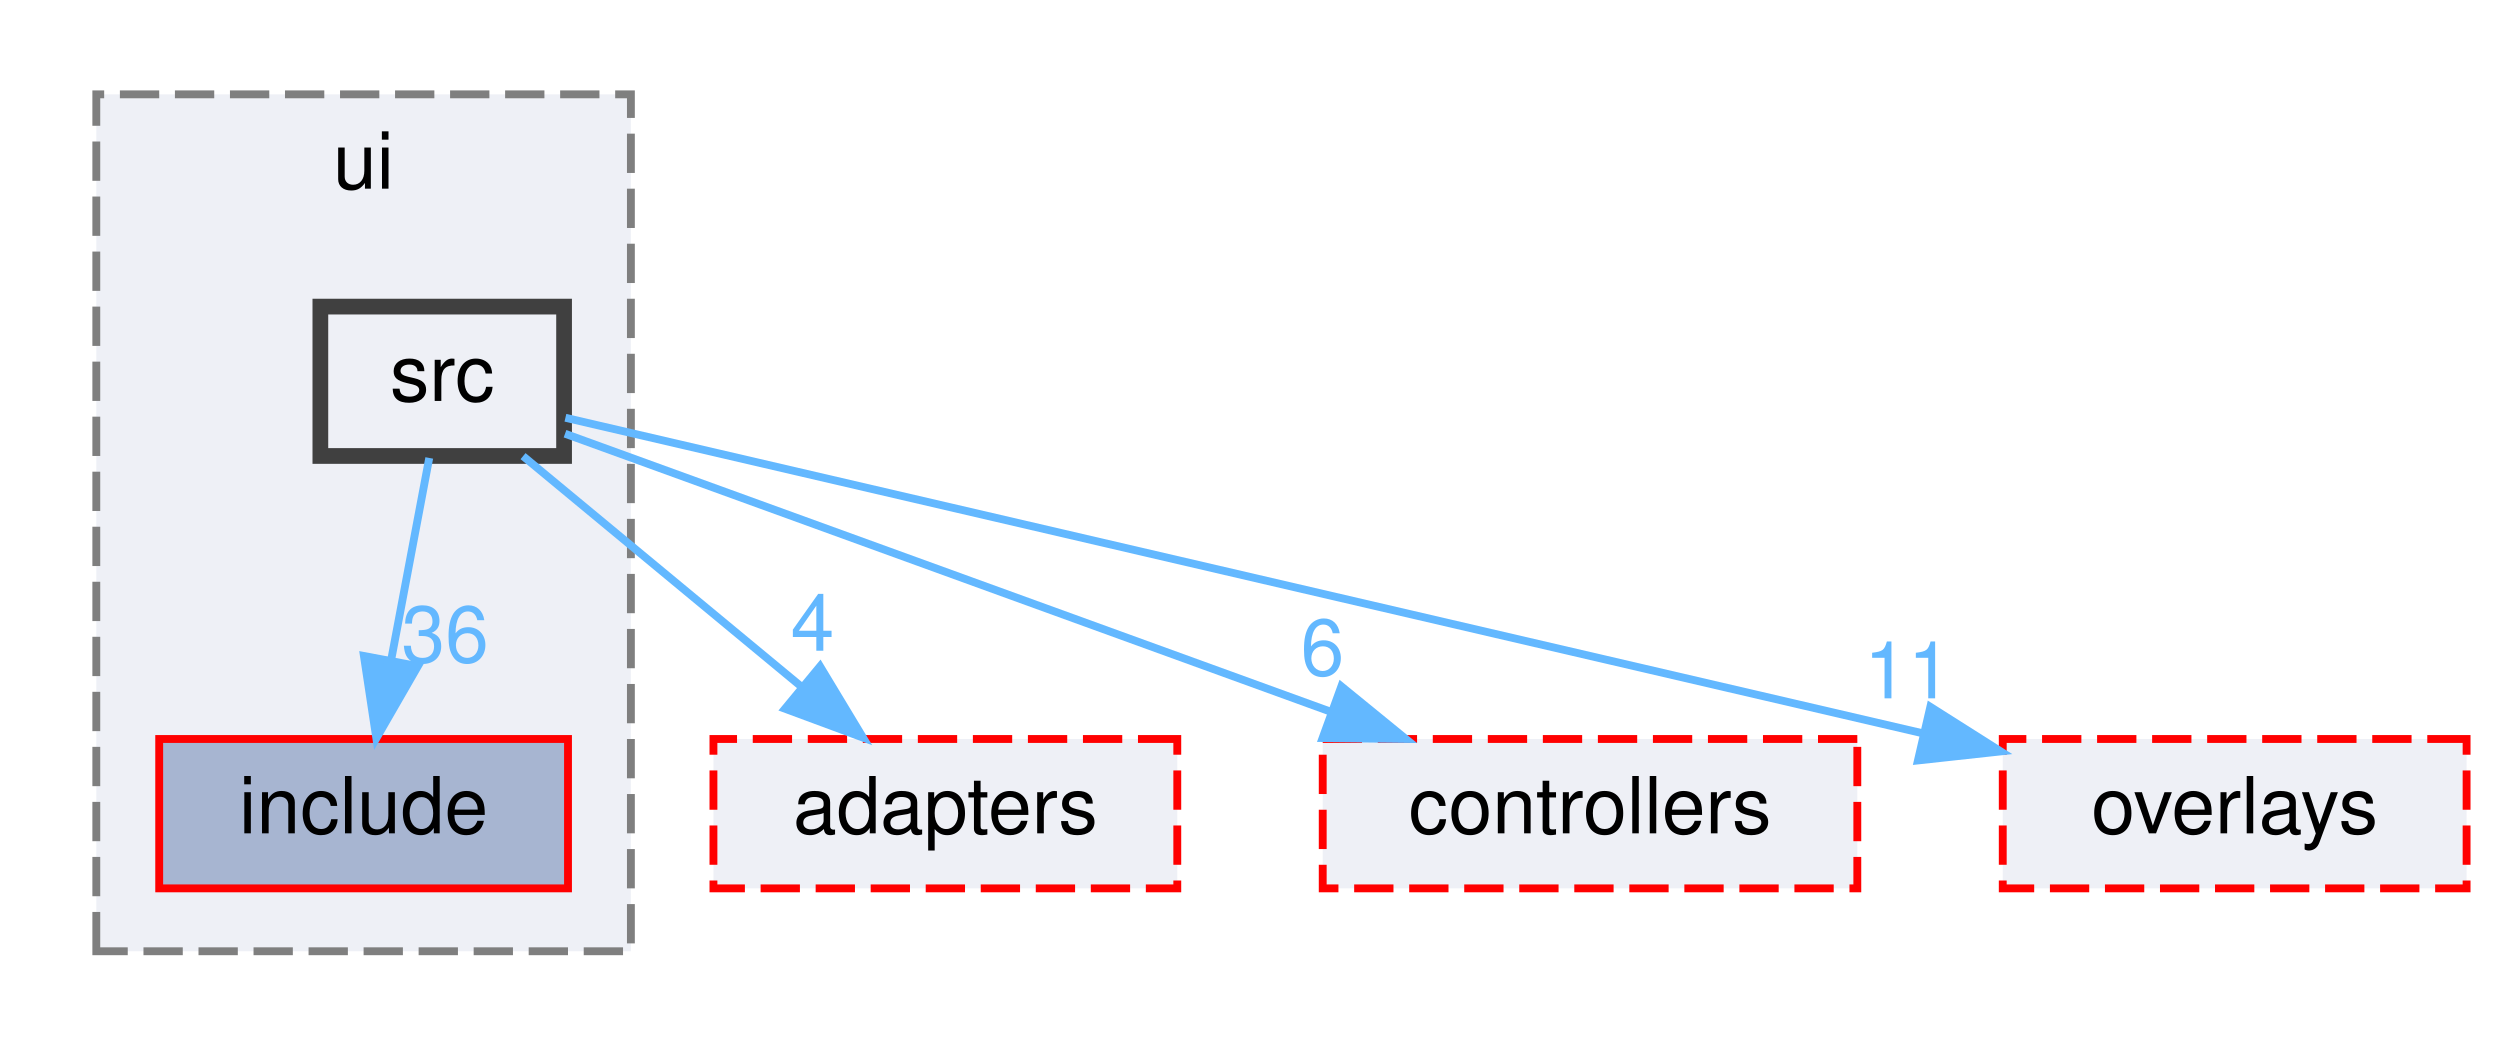
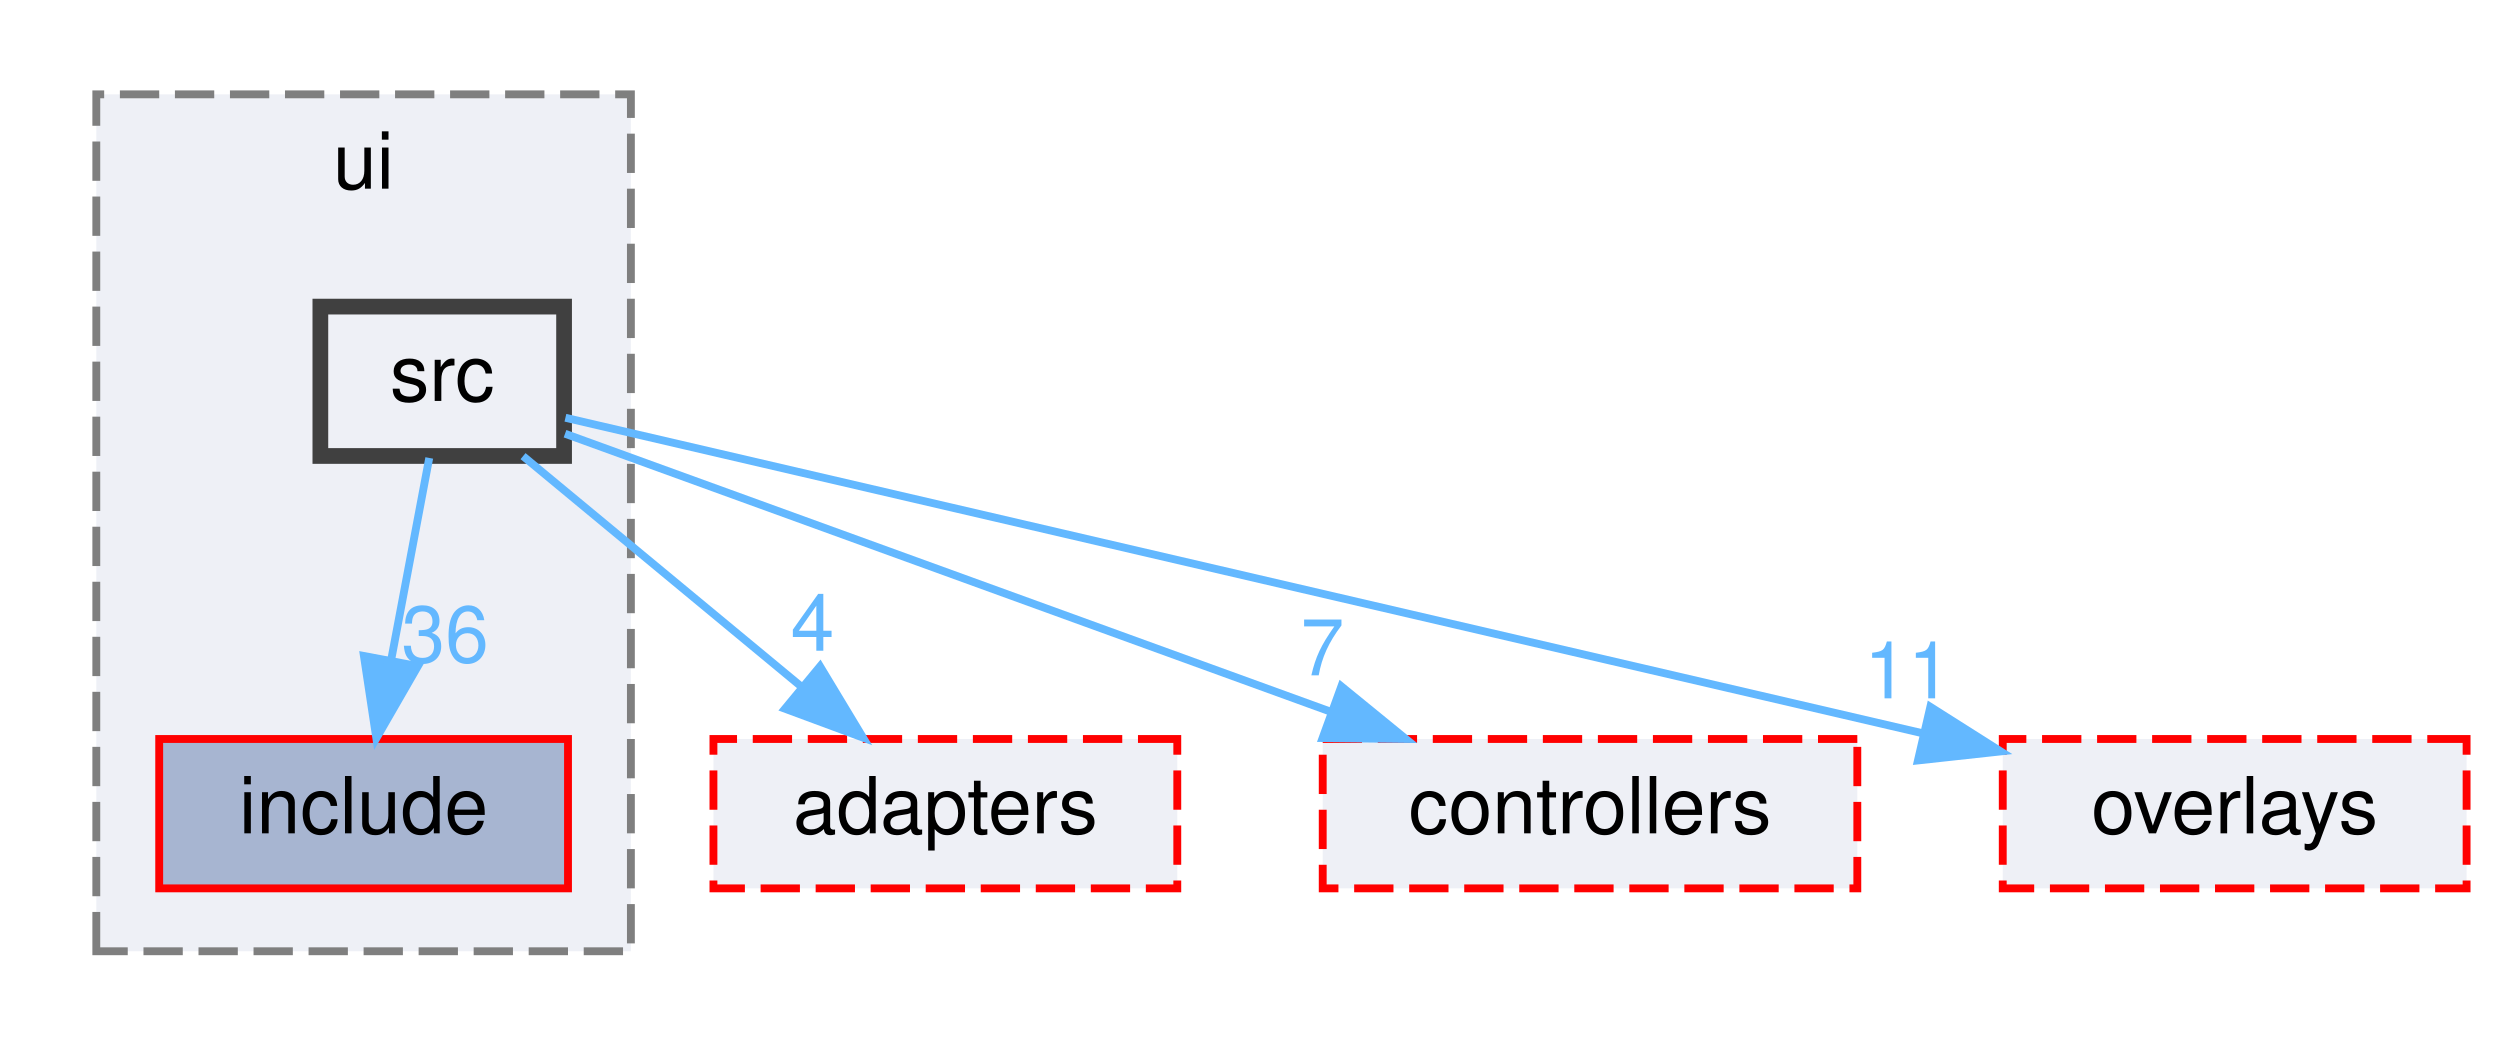
<svg xmlns="http://www.w3.org/2000/svg" xmlns:xlink="http://www.w3.org/1999/xlink" width="318pt" height="133pt" viewBox="0.00 0.00 317.50 133.00">
  <g id="graph0" class="graph" transform="scale(1 1) rotate(0) translate(4 129)">
    <g id="clust1" class="cluster">
      <g id="a_clust1">
        <a xlink:href="dir_da5c6b39c0a2f54e57df6799511cd3ab.html" target="_top" xlink:title="ui">
          <polygon fill="#eef0f6" stroke="#7f7f7f" stroke-dasharray="5,2" points="8,-8 8,-117 76,-117 76,-8 8,-8" />
          <text text-anchor="middle" x="42" y="-105" font-family="Helvetica,sans-Serif" font-size="10.00">ui</text>
        </a>
      </g>
    </g>
    <g id="node1" class="node">
      <g id="a_node1">
        <a xlink:href="dir_514b3c903e7951dc665f6c8c46dcde94.html" target="_top" xlink:title="include">
          <polygon fill="#a7b5d1" stroke="red" points="68,-35 16,-35 16,-16 68,-16 68,-35" />
          <text text-anchor="middle" x="42" y="-23" font-family="Helvetica,sans-Serif" font-size="10.00">include</text>
        </a>
      </g>
    </g>
    <g id="node2" class="node">
      <g id="a_node2">
        <a xlink:href="dir_b57cf8fcf41ccdd8f827f994c344988f.html" target="_top" xlink:title="src">
          <polygon fill="#eef0f6" stroke="#404040" stroke-width="2" points="67.5,-90 36.5,-90 36.5,-71 67.5,-71 67.5,-90" />
          <text text-anchor="middle" x="52" y="-78" font-family="Helvetica,sans-Serif" font-size="10.00">src</text>
        </a>
      </g>
    </g>
    <g id="edge2" class="edge">
      <g id="a_edge2">
        <a xlink:href="dir_000023_000010.html" target="_top">
          <path fill="none" stroke="#63b8ff" d="M50.35,-70.75C49.04,-63.8 47.16,-53.85 45.52,-45.13" />
          <polygon fill="#63b8ff" stroke="#63b8ff" points="48.91,-44.27 43.62,-35.09 42.04,-45.56 48.91,-44.27" />
        </a>
      </g>
      <g id="a_edge2-headlabel">
        <a xlink:href="dir_000023_000010.html" target="_top" xlink:title="36">
          <text text-anchor="middle" x="52.37" y="-44.77" font-family="Helvetica,sans-Serif" font-size="10.00" fill="#63b8ff">36</text>
        </a>
      </g>
    </g>
    <g id="node3" class="node">
      <g id="a_node3">
        <a xlink:href="dir_085924db4bed469054a9264cf96b0d5e.html" target="_top" xlink:title="adapters">
          <polygon fill="#eef0f6" stroke="red" stroke-dasharray="5,2" points="145.5,-35 86.5,-35 86.5,-16 145.5,-16 145.5,-35" />
          <text text-anchor="middle" x="116" y="-23" font-family="Helvetica,sans-Serif" font-size="10.00">adapters</text>
        </a>
      </g>
    </g>
    <g id="edge1" class="edge">
      <g id="a_edge1">
        <a xlink:href="dir_000023_000000.html" target="_top">
          <path fill="none" stroke="#63b8ff" d="M62.28,-70.98C71.84,-63.07 86.28,-51.11 97.78,-41.58" />
          <polygon fill="#63b8ff" stroke="#63b8ff" points="100.06,-44.24 105.53,-35.17 95.6,-38.85 100.06,-44.24" />
        </a>
      </g>
      <g id="a_edge1-headlabel">
        <a xlink:href="dir_000023_000000.html" target="_top" xlink:title="4">
          <text text-anchor="middle" x="99.1" y="-46.22" font-family="Helvetica,sans-Serif" font-size="10.00" fill="#63b8ff">4</text>
        </a>
      </g>
    </g>
    <g id="node4" class="node">
      <g id="a_node4">
        <a xlink:href="dir_bbd6674d859f4cefaacb708974cac240.html" target="_top" xlink:title="controllers">
          <polygon fill="#eef0f6" stroke="red" stroke-dasharray="5,2" points="232,-35 164,-35 164,-16 232,-16 232,-35" />
          <text text-anchor="middle" x="198" y="-23" font-family="Helvetica,sans-Serif" font-size="10.00">controllers</text>
        </a>
      </g>
    </g>
    <g id="edge3" class="edge">
      <g id="a_edge3">
        <a xlink:href="dir_000023_000003.html" target="_top">
          <path fill="none" stroke="#63b8ff" d="M67.62,-73.83C90.69,-65.45 134.4,-49.59 164.82,-38.54" />
          <polygon fill="#63b8ff" stroke="#63b8ff" points="166.37,-41.7 174.58,-35 163.98,-35.12 166.37,-41.7" />
        </a>
      </g>
      <g id="a_edge3-headlabel">
-         <a xlink:href="dir_000023_000003.html" target="_top" xlink:title="6">
-           <text text-anchor="middle" x="163.96" y="-43.1" font-family="Helvetica,sans-Serif" font-size="10.00" fill="#63b8ff">6</text>
+         <a xlink:href="dir_000023_000003.html" target="_top" xlink:title="7">
+           <text text-anchor="middle" x="163.96" y="-43.1" font-family="Helvetica,sans-Serif" font-size="10.00" fill="#63b8ff">7</text>
        </a>
      </g>
    </g>
    <g id="node5" class="node">
      <g id="a_node5">
        <a xlink:href="dir_e7b187df6071a5fd6607ac0db687751f.html" target="_top" xlink:title="overlays">
          <polygon fill="#eef0f6" stroke="red" stroke-dasharray="5,2" points="309.5,-35 250.5,-35 250.5,-16 309.5,-16 309.5,-35" />
          <text text-anchor="middle" x="280" y="-23" font-family="Helvetica,sans-Serif" font-size="10.00">overlays</text>
        </a>
      </g>
    </g>
    <g id="edge4" class="edge">
      <g id="a_edge4">
        <a xlink:href="dir_000023_000012.html" target="_top">
          <path fill="none" stroke="#63b8ff" d="M67.67,-75.86C102.87,-67.67 189.12,-47.62 240.21,-35.75" />
          <polygon fill="#63b8ff" stroke="#63b8ff" points="241.29,-39.09 250.24,-33.42 239.71,-32.27 241.29,-39.09" />
        </a>
      </g>
      <g id="a_edge4-headlabel">
        <a xlink:href="dir_000023_000012.html" target="_top" xlink:title="11">
          <text text-anchor="middle" x="238.43" y="-40.17" font-family="Helvetica,sans-Serif" font-size="10.00" fill="#63b8ff">11</text>
        </a>
      </g>
    </g>
  </g>
</svg>
